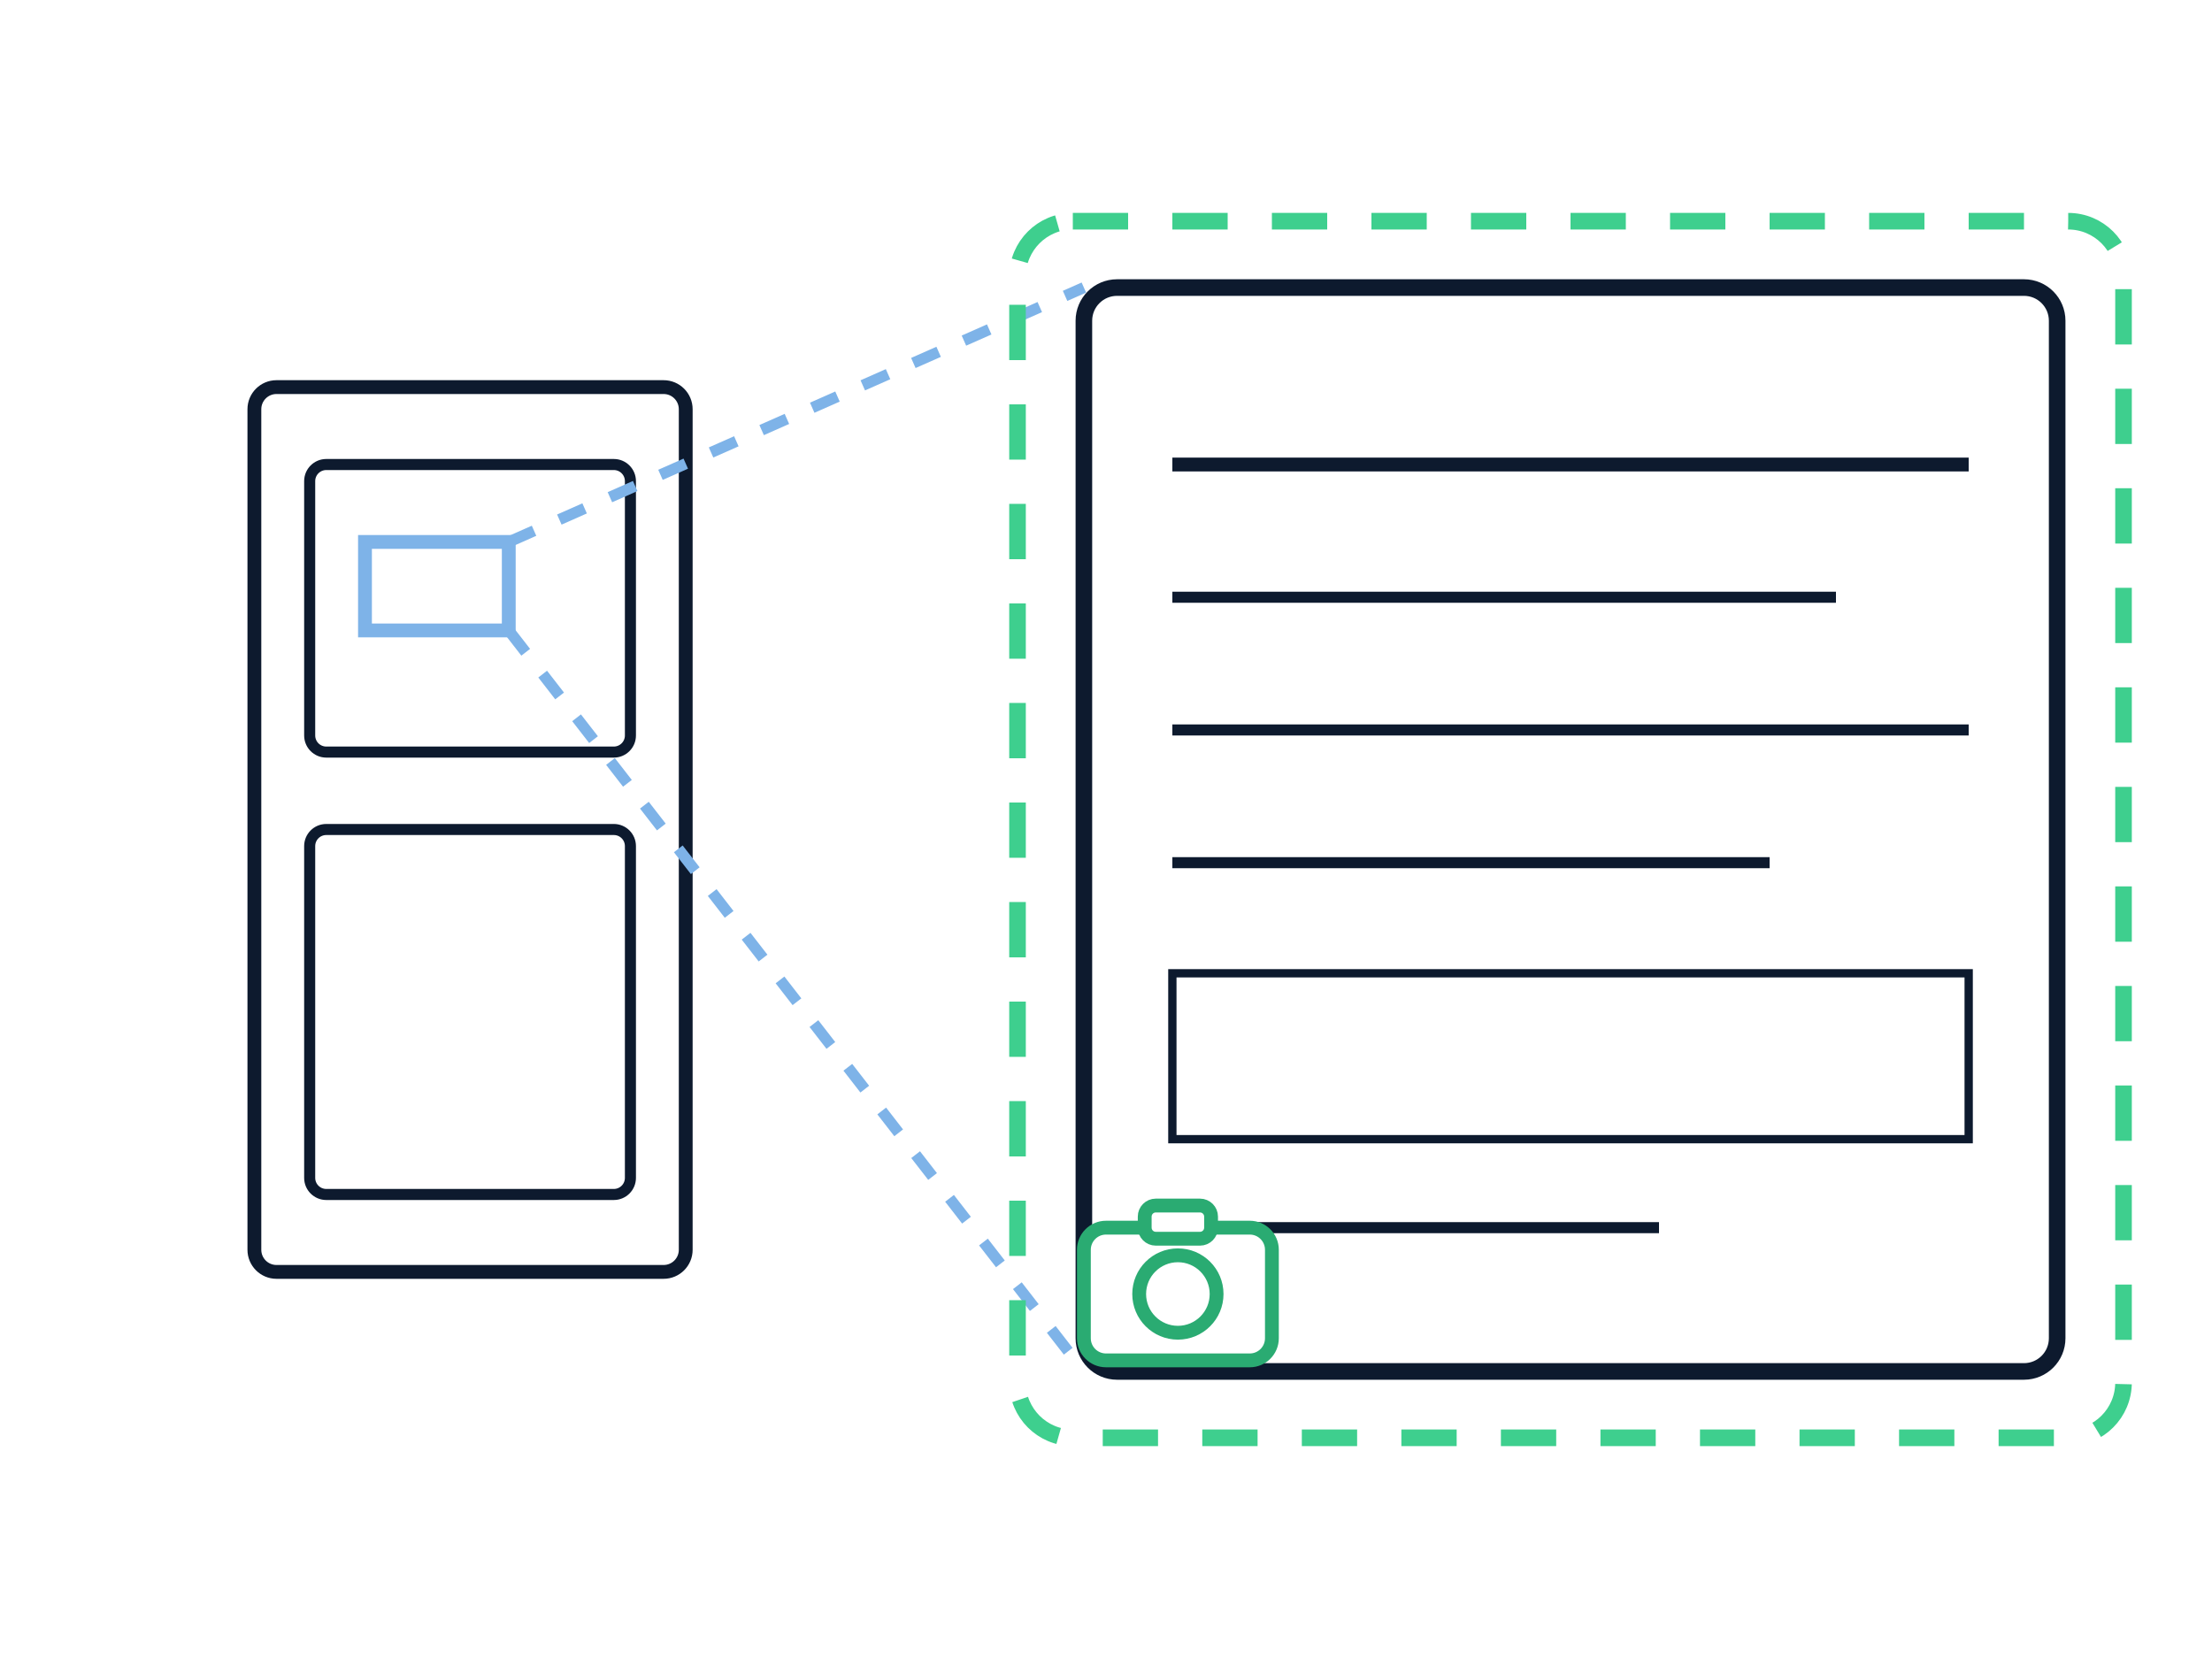
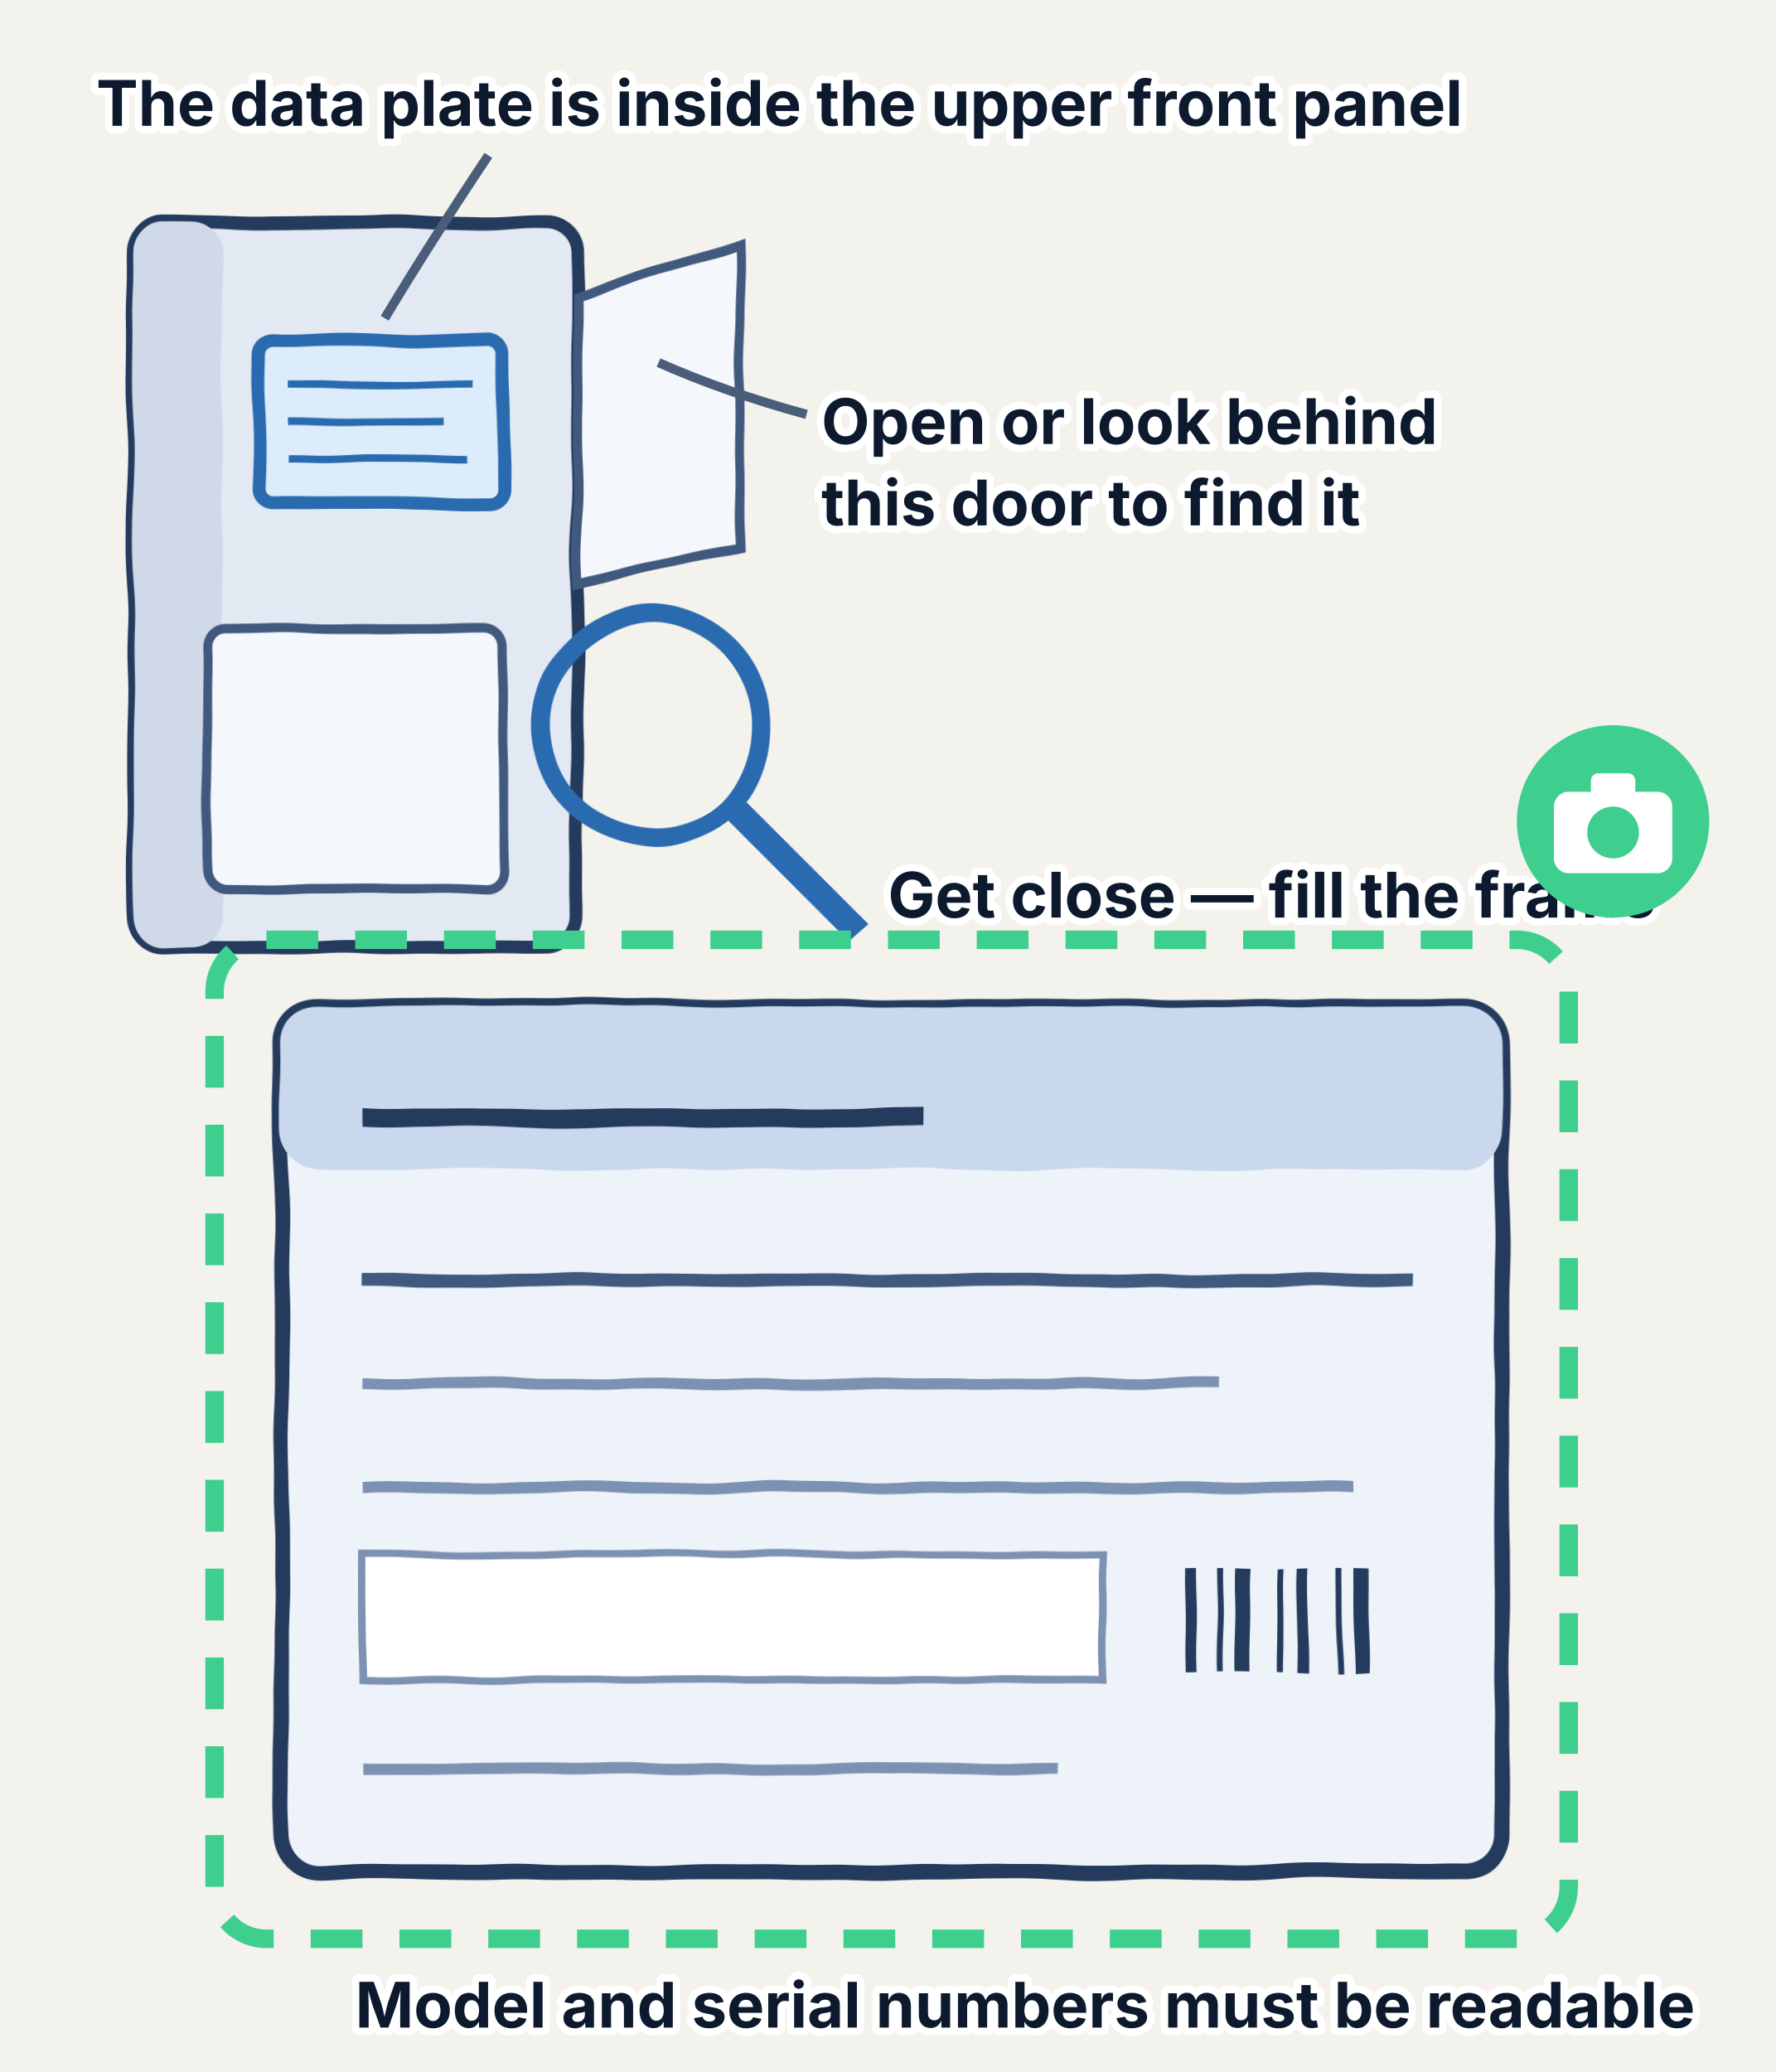
- <svg xmlns="http://www.w3.org/2000/svg" viewBox="0 0 400 300" fill="none">
-   <rect x="0" y="0" width="400" height="300" fill="#ffffff" />
-   <rect x="46" y="70" width="78" height="160" rx="4" stroke="#0d1a2e" stroke-width="2.5" />
-   <rect x="56" y="84" width="58" height="52" rx="3" stroke="#0d1a2e" stroke-width="2" />
-   <rect x="56" y="150" width="58" height="66" rx="3" stroke="#0d1a2e" stroke-width="2" />
-   <rect x="66" y="98" width="26" height="16" stroke="#7eb3e8" stroke-width="2.5" />
-   <line x1="92" y1="98" x2="196" y2="52" stroke="#7eb3e8" stroke-width="2" stroke-dasharray="5 5" />
-   <line x1="92" y1="114" x2="196" y2="248" stroke="#7eb3e8" stroke-width="2" stroke-dasharray="5 5" />
-   <rect x="196" y="52" width="176" height="196" rx="6" stroke="#0d1a2e" stroke-width="3" />
-   <line x1="212" y1="84" x2="356" y2="84" stroke="#0d1a2e" stroke-width="2.5" />
-   <line x1="212" y1="108" x2="332" y2="108" stroke="#0d1a2e" stroke-width="2" />
-   <line x1="212" y1="132" x2="356" y2="132" stroke="#0d1a2e" stroke-width="2" />
-   <line x1="212" y1="156" x2="320" y2="156" stroke="#0d1a2e" stroke-width="2" />
-   <rect x="212" y="176" width="144" height="30" stroke="#0d1a2e" stroke-width="1.5" />
-   <line x1="212" y1="222" x2="300" y2="222" stroke="#0d1a2e" stroke-width="2" />
-   <rect x="184" y="40" width="200" height="220" rx="10" stroke="#3ecf8e" stroke-width="3" stroke-dasharray="10 8" />
-   <g transform="translate(196,218)">
-     <rect x="0" y="4" width="34" height="24" rx="4" stroke="#2aab72" stroke-width="2.5" fill="#ffffff" />
-     <circle cx="17" cy="16" r="7" stroke="#2aab72" stroke-width="2.5" />
-     <rect x="11" y="0" width="12" height="6" rx="2" stroke="#2aab72" stroke-width="2.5" fill="#ffffff" />
+ <svg xmlns="http://www.w3.org/2000/svg" viewBox="0 0 480 560" font-family="Inter, -apple-system, sans-serif">
+   <defs>
+     <filter id="pencil" x="-2%" y="-2%" width="104%" height="104%">
+       <feTurbulence type="fractalNoise" baseFrequency="0.035" numOctaves="2" seed="5" result="n" />
+       <feDisplacementMap in="SourceGraphic" in2="n" scale="2" />
+     </filter>
+   </defs>
+   <rect x="0" y="0" width="480" height="560" fill="#ffffff" />
+   <rect x="0" y="0" width="480" height="560" fill="#f4f2ec" />
+   <g filter="url(#pencil)">
+     <rect x="36" y="60" width="120" height="196" rx="8" fill="#e3e9f3" stroke="#243b5e" stroke-width="3.5" />
+     <rect x="36" y="60" width="24" height="196" rx="8" fill="#cfd9e9" />
+     <path d="M156 80 L200 66 L200 148 L156 158 Z" fill="#f4f7fb" stroke="#41597e" stroke-width="2.5" />
+     <rect x="70" y="92" width="66" height="44" rx="4" fill="#dcecfb" stroke="#2a6bb0" stroke-width="3.5" />
+     <line x1="78" y1="104" x2="128" y2="104" stroke="#2a6bb0" stroke-width="2" />
+     <line x1="78" y1="114" x2="120" y2="114" stroke="#2a6bb0" stroke-width="2" />
+     <line x1="78" y1="124" x2="126" y2="124" stroke="#2a6bb0" stroke-width="2" />
+     <rect x="56" y="170" width="80" height="70" rx="5" fill="#f4f7fb" stroke="#41597e" stroke-width="2.5" />
+     <circle cx="176" cy="196" r="30" fill="none" stroke="#2a6bb0" stroke-width="5" />
+     <line x1="198" y1="218" x2="232" y2="252" stroke="#2a6bb0" stroke-width="7" />
+     <rect x="76" y="272" width="330" height="234" rx="10" fill="#eef3fa" stroke="#243b5e" stroke-width="4" />
+     <rect x="76" y="272" width="330" height="44" rx="10" fill="#c9d8ec" />
+     <line x1="98" y1="302" x2="250" y2="302" stroke="#243b5e" stroke-width="5" />
+     <line x1="98" y1="346" x2="382" y2="346" stroke="#41597e" stroke-width="3.5" />
+     <line x1="98" y1="374" x2="330" y2="374" stroke="#7d92b3" stroke-width="3" />
+     <line x1="98" y1="402" x2="366" y2="402" stroke="#7d92b3" stroke-width="3" />
+     <rect x="98" y="420" width="200" height="34" fill="#ffffff" stroke="#7d92b3" stroke-width="2" />
+     <g stroke="#243b5e">
+       <line x1="322" y1="424" x2="322" y2="452" stroke-width="3" />
+       <line x1="330" y1="424" x2="330" y2="452" stroke-width="1.6" />
+       <line x1="336" y1="424" x2="336" y2="452" stroke-width="4" />
+       <line x1="346" y1="424" x2="346" y2="452" stroke-width="1.6" />
+       <line x1="352" y1="424" x2="352" y2="452" stroke-width="3" />
+       <line x1="362" y1="424" x2="362" y2="452" stroke-width="1.6" />
+       <line x1="368" y1="424" x2="368" y2="452" stroke-width="4" />
+     </g>
+     <line x1="98" y1="478" x2="286" y2="478" stroke="#7d92b3" stroke-width="3" />
+   </g>
+   <rect x="58" y="254" width="366" height="270" rx="14" fill="none" stroke="#3ecf8e" stroke-width="5" stroke-dasharray="14 10" />
+   <g font-size="17" font-weight="700" fill="#0d1a2e" stroke="#ffffff" stroke-width="4" paint-order="stroke" stroke-linejoin="round">
+     <text x="26" y="34">The data plate is inside the upper front panel</text>
+     <text x="222" y="120">Open or look behind</text>
+     <text x="222" y="142">this door to find it</text>
+     <text x="240" y="248">Get close — fill the frame</text>
+     <text x="96" y="548">Model and serial numbers must be readable</text>
+   </g>
+   <g stroke="#4a5e7a" stroke-width="2.5" fill="none">
+     <path d="M218 112 q-22 -6 -40 -14" />
+     <path d="M132 42 q-16 24 -28 44" />
+   </g>
+   <g transform="translate(410,196)">
+     <circle cx="26" cy="26" r="26" fill="#3ecf8e" />
+     <rect x="10" y="18" width="32" height="22" rx="4" fill="#ffffff" />
+     <circle cx="26" cy="29" r="7" fill="#3ecf8e" />
+     <rect x="20" y="13" width="12" height="7" rx="2" fill="#ffffff" />
  </g>
</svg>
